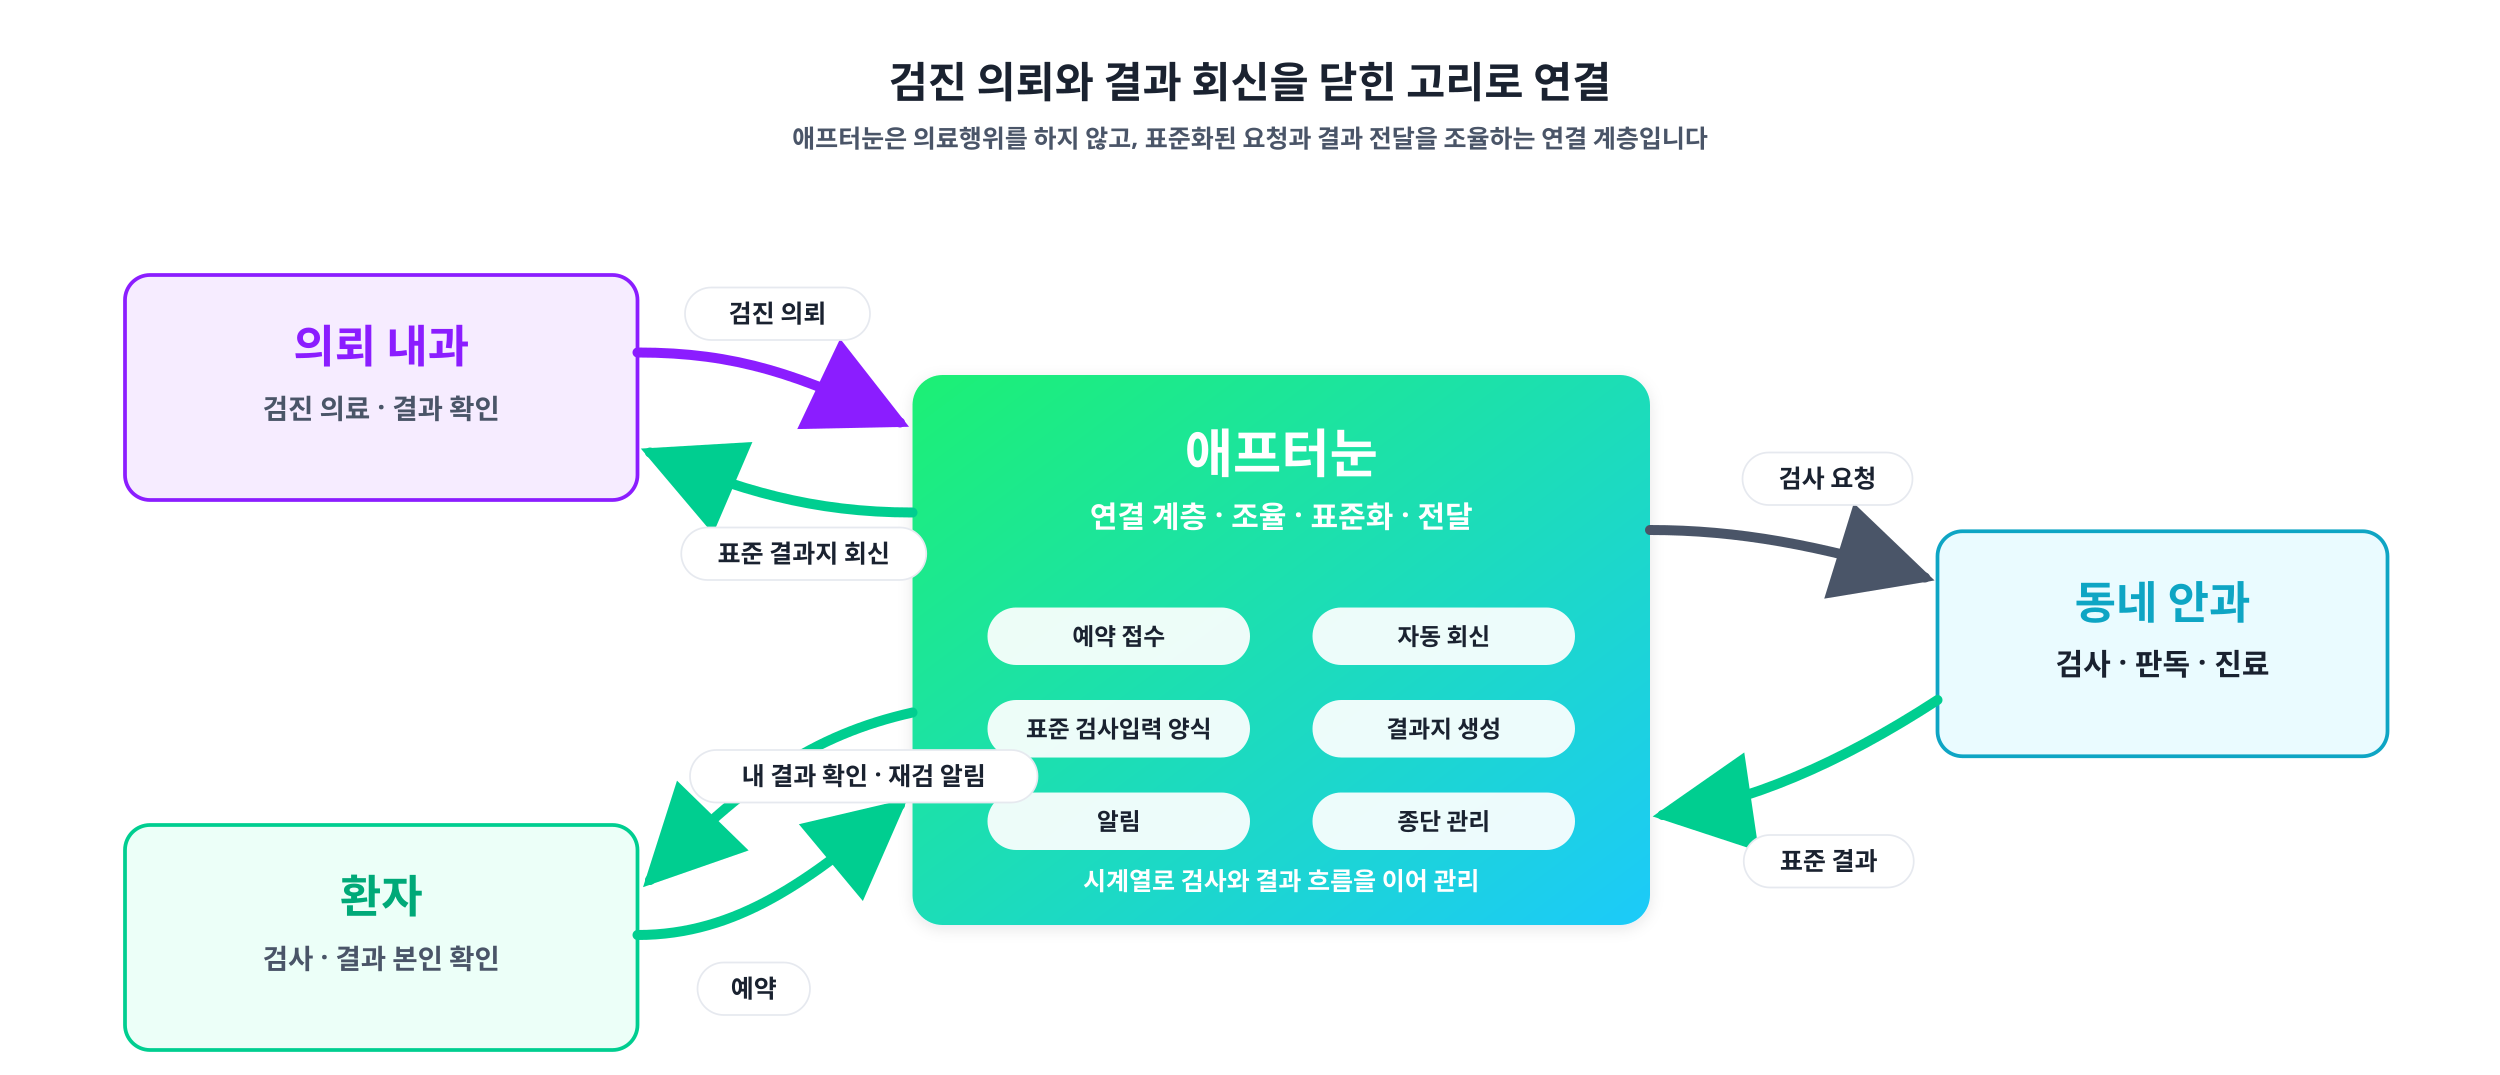
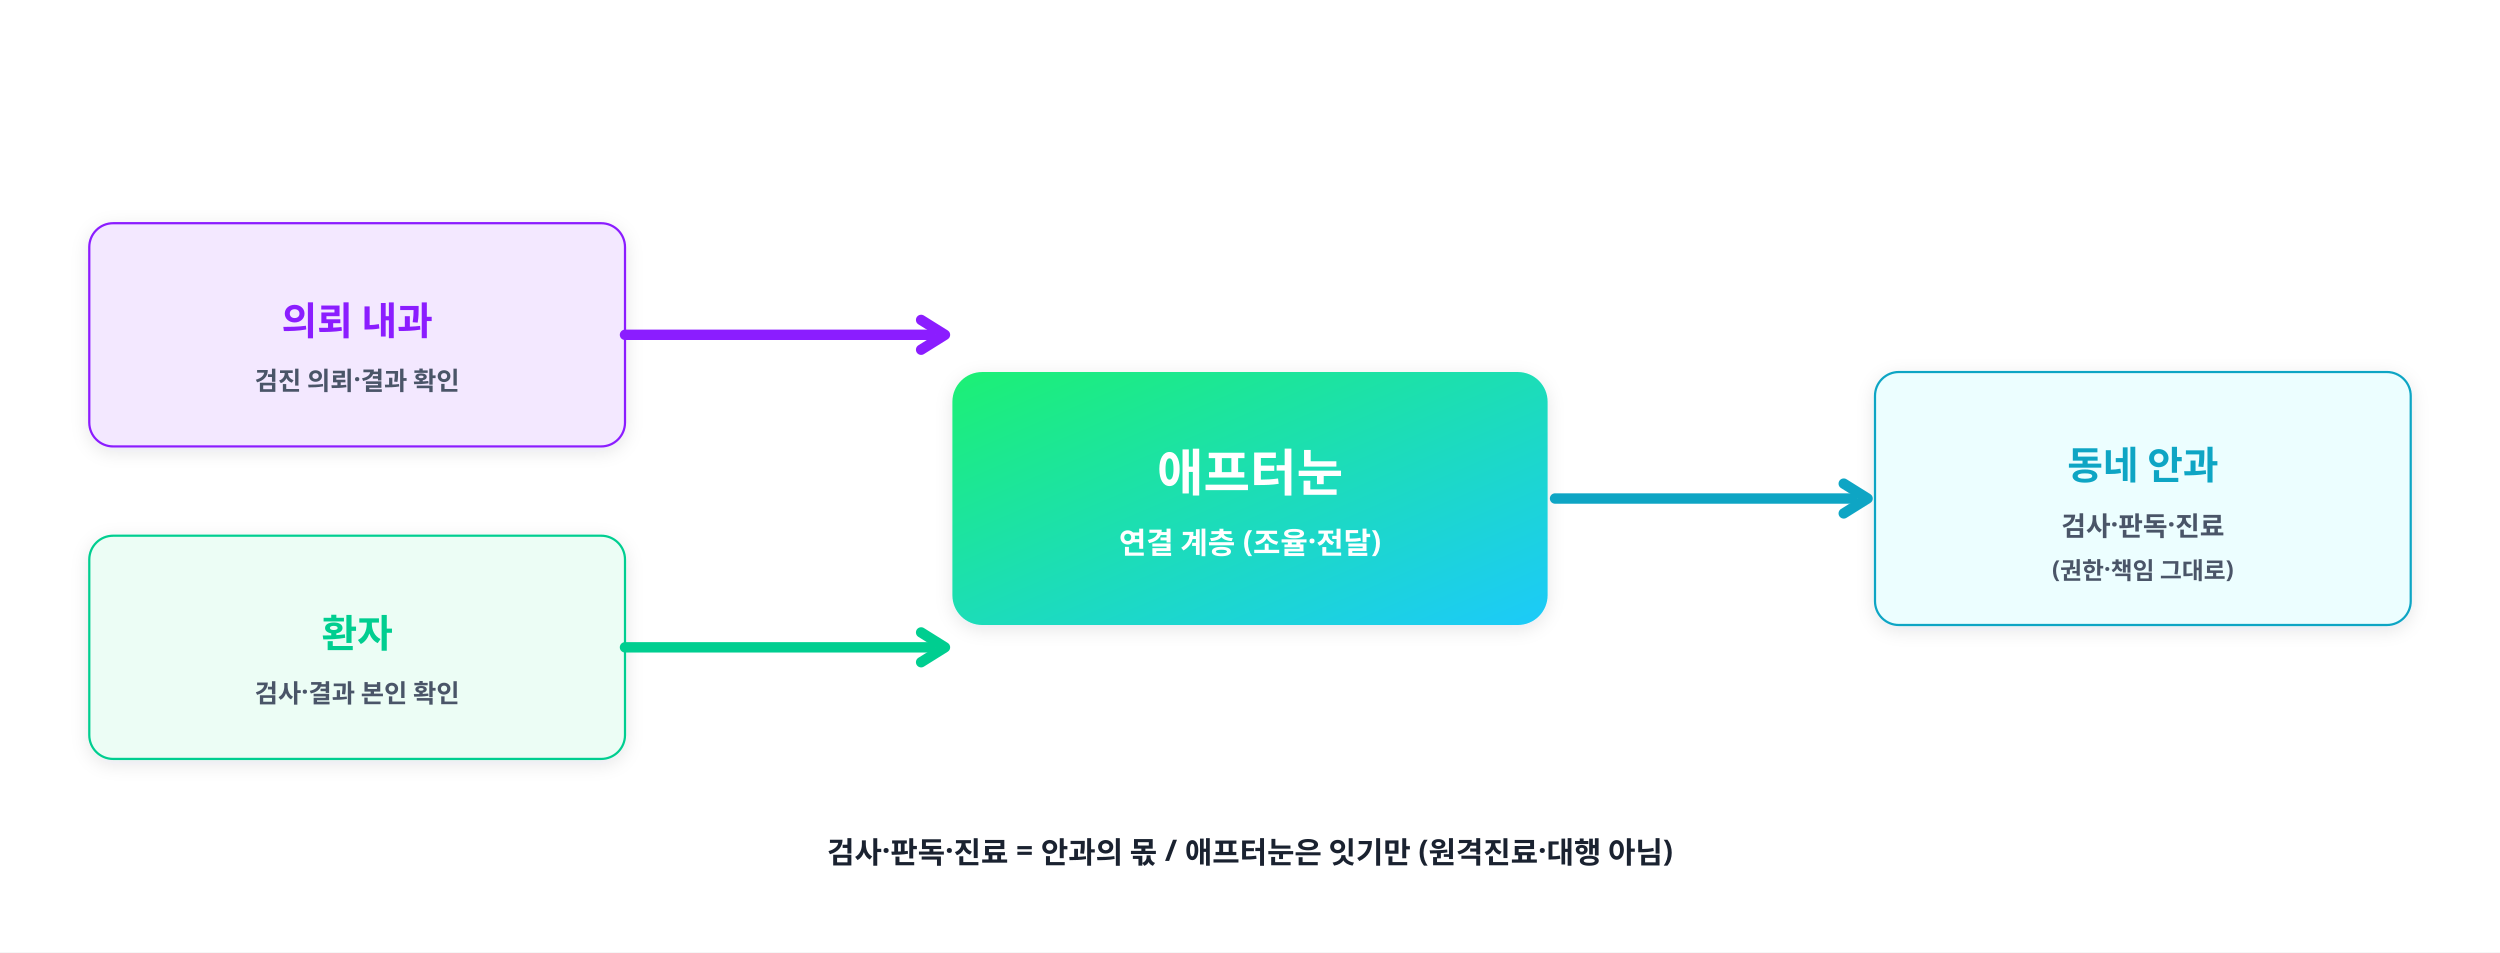
- <svg xmlns="http://www.w3.org/2000/svg" viewBox="0 0 2000 860" width="2000" height="860" role="img" aria-labelledby="title desc" font-family="'Pretendard','Apple SD Gothic Neo','Noto Sans KR',sans-serif">
+ <svg xmlns="http://www.w3.org/2000/svg" width="1680" height="640" viewBox="0 0 1680 640" font-family="'Pretendard','Apple SD Gothic Neo','Noto Sans KR',sans-serif">
  <defs>
-     <linearGradient id="brandGradient" x1="0%" y1="0%" x2="100%" y2="100%">
-       <stop offset="0%" stop-color="#1EF074" />
-       <stop offset="100%" stop-color="#1ECAFA" />
+     <linearGradient id="gDIAG_연결계층_v1" x1="0" y1="0" x2="1" y2="1">
+       <stop offset="0" stop-color="#1EF074" />
+       <stop offset="1" stop-color="#1ECAFA" />
    </linearGradient>
-     <filter id="centerShadow" x="-12%" y="-18%" width="124%" height="140%">
+     <filter id="sDIAG_연결계층_v1" x="-10%" y="-10%" width="120%" height="135%">
      <feDropShadow dx="0" dy="3" stdDeviation="6" flood-color="#0A2540" flood-opacity="0.10" />
    </filter>
-     <marker id="arrowRequest" viewBox="0 0 12 12" refX="10" refY="6" markerWidth="12" markerHeight="12" orient="auto-start-reverse">
-       <path d="M1 1 L11 6 L1 11 Z" fill="#4A5568" />
-     </marker>
-     <marker id="arrowReturn" viewBox="0 0 12 12" refX="10" refY="6" markerWidth="12" markerHeight="12" orient="auto-start-reverse">
-       <path d="M1 1 L11 6 L1 11 Z" fill="#00CE90" />
-     </marker>
-     <marker id="arrowPurple" viewBox="0 0 12 12" refX="10" refY="6" markerWidth="12" markerHeight="12" orient="auto-start-reverse">
-       <path d="M1 1 L11 6 L1 11 Z" fill="#8B1DFF" />
-     </marker>
-     <marker id="arrowPatient" viewBox="0 0 12 12" refX="10" refY="6" markerWidth="12" markerHeight="12" orient="auto-start-reverse">
-       <path d="M1 1 L11 6 L1 11 Z" fill="#00CE90" />
-     </marker>
  </defs>
-   <rect x="0" y="0" width="2000" height="1060" fill="#FFFFFF" />
-   <text x="1000" y="78" text-anchor="middle" fill="#1A2230" font-size="34" font-weight="800">검진 의뢰와 결과 회신을 닫힌 고리로 연결</text>
-   <text x="1000" y="118" text-anchor="middle" fill="#4A5568" font-size="20" font-weight="600">애프터눈은 의료행위를 하지 않고, 표준화된 요청과 결과 전달을 조율하는 연결 계층입니다</text>
-   <rect x="100" y="220" width="410" height="180" rx="20" fill="#F6ECFF" stroke="#8B1DFF" stroke-width="3" />
-   <text x="305" y="290" text-anchor="middle" fill="#8B1DFF" font-size="36" font-weight="800">의뢰 내과</text>
-   <text x="305" y="335" text-anchor="middle" fill="#4A5568" font-size="22" font-weight="700">검진 의료 · 결과 확인</text>
-   <rect x="100" y="660" width="410" height="180" rx="20" fill="#ECFFF8" stroke="#00CE90" stroke-width="3" />
-   <text x="305" y="730" text-anchor="middle" fill="#00A978" font-size="36" font-weight="800">환자</text>
-   <text x="305" y="775" text-anchor="middle" fill="#4A5568" font-size="22" font-weight="700">검사 · 결과 본인 확인</text>
-   <rect x="730" y="300" width="590" height="440" rx="24" fill="url(#brandGradient)" filter="url(#centerShadow)" />
-   <text x="1025" y="378" text-anchor="middle" fill="#FFFFFF" font-size="42" font-weight="800">애프터눈</text>
-   <text x="1025" y="422" text-anchor="middle" fill="#FFFFFF" font-size="24" font-weight="700">연결 계층 · 조율 · 표준화 · 전달</text>
-   <rect x="790" y="486" width="210" height="46" rx="23" fill="#FFFFFF" fill-opacity="0.92" />
-   <text x="895" y="516" text-anchor="middle" fill="#1A2230" font-size="19" font-weight="700">예약 접수</text>
-   <rect x="1050" y="486" width="210" height="46" rx="23" fill="#FFFFFF" fill-opacity="0.92" />
-   <text x="1155" y="516" text-anchor="middle" fill="#1A2230" font-size="19" font-weight="700">자동 회신</text>
-   <rect x="790" y="560" width="210" height="46" rx="23" fill="#FFFFFF" fill-opacity="0.92" />
-   <text x="895" y="590" text-anchor="middle" fill="#1A2230" font-size="19" font-weight="700">표준 검사입력 양식</text>
-   <rect x="1050" y="560" width="210" height="46" rx="23" fill="#FFFFFF" fill-opacity="0.92" />
-   <text x="1155" y="590" text-anchor="middle" fill="#1A2230" font-size="19" font-weight="700">결과지 생성</text>
-   <rect x="790" y="634" width="210" height="46" rx="23" fill="#FFFFFF" fill-opacity="0.92" />
-   <text x="895" y="664" text-anchor="middle" fill="#1A2230" font-size="19" font-weight="700">알림</text>
-   <rect x="1050" y="634" width="210" height="46" rx="23" fill="#FFFFFF" fill-opacity="0.92" />
-   <text x="1155" y="664" text-anchor="middle" fill="#1A2230" font-size="19" font-weight="700">종단 관리</text>
-   <text x="1025" y="712" text-anchor="middle" fill="#FFFFFF" font-size="20" font-weight="700">시계열로 검사와 결과 흐름을 이어 관리</text>
-   <rect x="1550" y="425" width="360" height="180" rx="20" fill="#EAFBFF" stroke="#0EA5C4" stroke-width="3" />
-   <text x="1730" y="495" text-anchor="middle" fill="#0EA5C4" font-size="36" font-weight="800">동네 안과</text>
-   <text x="1730" y="540" text-anchor="middle" fill="#1A2230" font-size="24" font-weight="800">검사 · 판독 · 진료</text>
-   <path d="M510 282 C590 282 640 300 720 338" fill="none" stroke="#8B1DFF" stroke-width="8" stroke-linecap="round" marker-end="url(#arrowPurple)" />
-   <rect x="548" y="230" width="148" height="42" rx="21" fill="#FFFFFF" stroke="#E6E9EF" stroke-width="1.4" />
-   <text x="622" y="258" text-anchor="middle" fill="#1A2230" font-size="20" font-weight="800">검진 의뢰</text>
-   <path d="M730 410 C650 410 590 392 520 362" fill="none" stroke="#00CE90" stroke-width="8" stroke-linecap="round" marker-end="url(#arrowReturn)" />
-   <rect x="545" y="422" width="196" height="42" rx="21" fill="#FFFFFF" stroke="#E6E9EF" stroke-width="1.4" />
-   <text x="643" y="450" text-anchor="middle" fill="#1A2230" font-size="20" font-weight="800">표준 결과지 회신</text>
-   <path d="M510 748 C590 748 648 704 720 644" fill="none" stroke="#00CE90" stroke-width="8" stroke-linecap="round" marker-end="url(#arrowPatient)" />
-   <rect x="558" y="770" width="90" height="42" rx="21" fill="#FFFFFF" stroke="#E6E9EF" stroke-width="1.4" />
-   <text x="603" y="798" text-anchor="middle" fill="#1A2230" font-size="20" font-weight="800">예약</text>
-   <path d="M730 570 C650 588 596 626 520 704" fill="none" stroke="#00CE90" stroke-width="8" stroke-linecap="round" marker-end="url(#arrowReturn)" />
-   <rect x="552" y="600" width="278" height="42" rx="21" fill="#FFFFFF" stroke="#E6E9EF" stroke-width="1.4" />
-   <text x="691" y="628" text-anchor="middle" fill="#1A2230" font-size="20" font-weight="800">내 결과 확인 · 재검 알림</text>
-   <path d="M1320 424 C1390 424 1456 436 1540 462" fill="none" stroke="#4A5568" stroke-width="8" stroke-linecap="round" marker-end="url(#arrowRequest)" />
-   <rect x="1394" y="362" width="136" height="42" rx="21" fill="#FFFFFF" stroke="#E6E9EF" stroke-width="1.4" />
-   <text x="1462" y="390" text-anchor="middle" fill="#1A2230" font-size="20" font-weight="800">검사 요청</text>
-   <path d="M1550 560 C1470 612 1398 642 1330 652" fill="none" stroke="#00CE90" stroke-width="8" stroke-linecap="round" marker-end="url(#arrowReturn)" />
-   <rect x="1395" y="668" width="136" height="42" rx="21" fill="#FFFFFF" stroke="#E6E9EF" stroke-width="1.4" />
-   <text x="1463" y="696" text-anchor="middle" fill="#1A2230" font-size="20" font-weight="800">표준 결과</text>
+   <rect width="1680" height="640" fill="#FFFFFF" />
+   <rect x="60" y="150" width="360" height="150" rx="16" fill="#F3E8FF" stroke="#8B1DFF" stroke-width="1.5" filter="url(#sDIAG_연결계층_v1)" />
+   <text x="240" y="225" font-size="26" font-weight="800" fill="#8B1DFF" text-anchor="middle">의뢰 내과</text>
+   <text x="240" y="262" font-size="17" font-weight="600" fill="#4A5568" text-anchor="middle">검진 의뢰·결과 확인</text>
+   <rect x="60" y="360" width="360" height="150" rx="16" fill="#ECFDF5" stroke="#00CE90" stroke-width="1.5" filter="url(#sDIAG_연결계층_v1)" />
+   <text x="240" y="435" font-size="26" font-weight="800" fill="#00CE90" text-anchor="middle">환자</text>
+   <text x="240" y="472" font-size="17" font-weight="600" fill="#4A5568" text-anchor="middle">검사·결과 본인 확인</text>
+   <rect x="640" y="250" width="400" height="170" rx="20" fill="url(#gDIAG_연결계층_v1)" stroke="none" stroke-width="0" filter="url(#sDIAG_연결계층_v1)" />
+   <text x="840" y="330" font-size="34" font-weight="800" fill="#FFFFFF" text-anchor="middle">애프터눈</text>
+   <text x="840" y="372" font-size="20" font-weight="600" fill="#FFFFFF" text-anchor="middle">연결 계층 (조율·전달)</text>
+   <rect x="1260" y="250" width="360" height="170" rx="16" fill="#ECFEFF" stroke="#0EA5C4" stroke-width="1.5" filter="url(#sDIAG_연결계층_v1)" />
+   <text x="1440" y="322" font-size="26" font-weight="800" fill="#0EA5C4" text-anchor="middle">동네 안과</text>
+   <text x="1440" y="360" font-size="18" font-weight="600" fill="#4A5568" text-anchor="middle">검사·판독·진료</text>
+   <text x="1440" y="388" font-size="16" font-weight="600" fill="#4A5568" text-anchor="middle">(권한·책임 그대로)</text>
+   <path d="M420,225 L625,225" stroke="#8B1DFF" stroke-width="7" stroke-linecap="round" />
+   <path d="M619,215 L635,225 L619,235" fill="none" stroke="#8B1DFF" stroke-width="7" stroke-linecap="round" stroke-linejoin="round" />
+   <path d="M420,435 L625,435" stroke="#00CE90" stroke-width="7" stroke-linecap="round" />
+   <path d="M619,425 L635,435 L619,445" fill="none" stroke="#00CE90" stroke-width="7" stroke-linecap="round" stroke-linejoin="round" />
+   <path d="M1045,335 L1245,335" stroke="#0EA5C4" stroke-width="7" stroke-linecap="round" />
+   <path d="M1239,325 L1255,335 L1239,345" fill="none" stroke="#0EA5C4" stroke-width="7" stroke-linecap="round" stroke-linejoin="round" />
+   <text x="840.0" y="580" font-size="20" font-weight="700" fill="#1A2230" text-anchor="middle">검사·판독·진료 = 안과의 몫 / 애프터눈은 잇기만 (원격진료·대행 아님)</text>
</svg>
